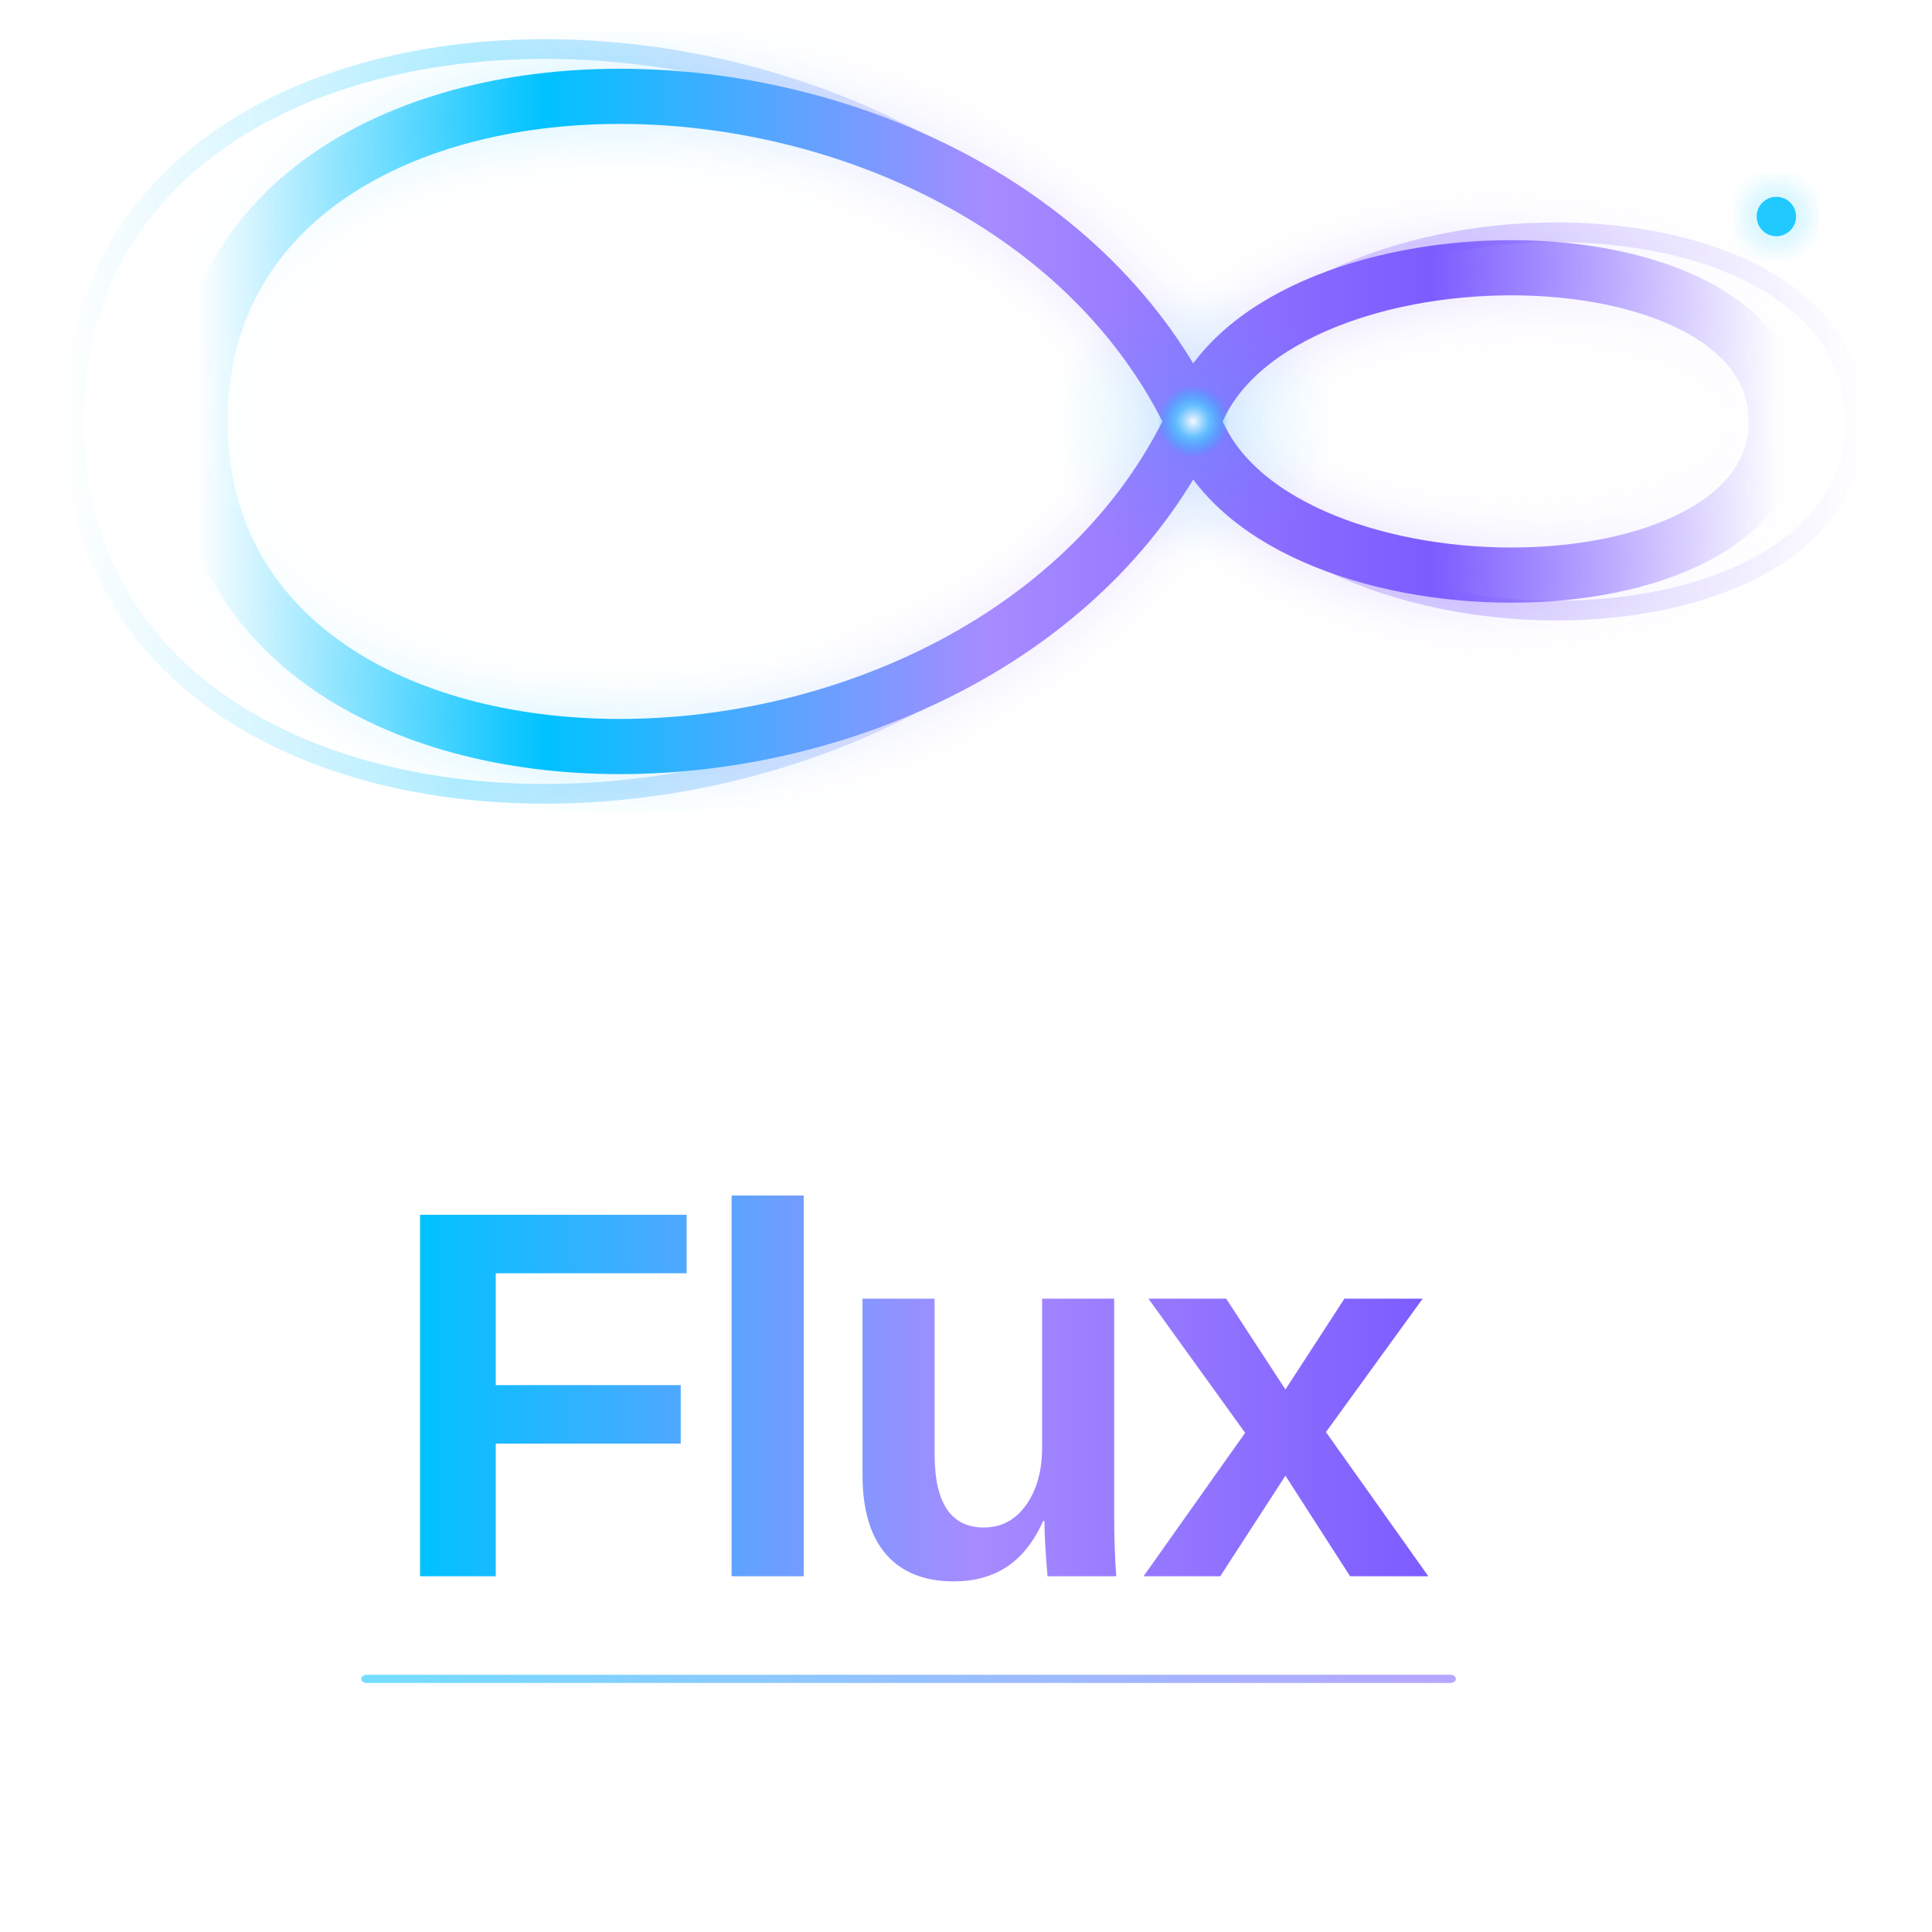
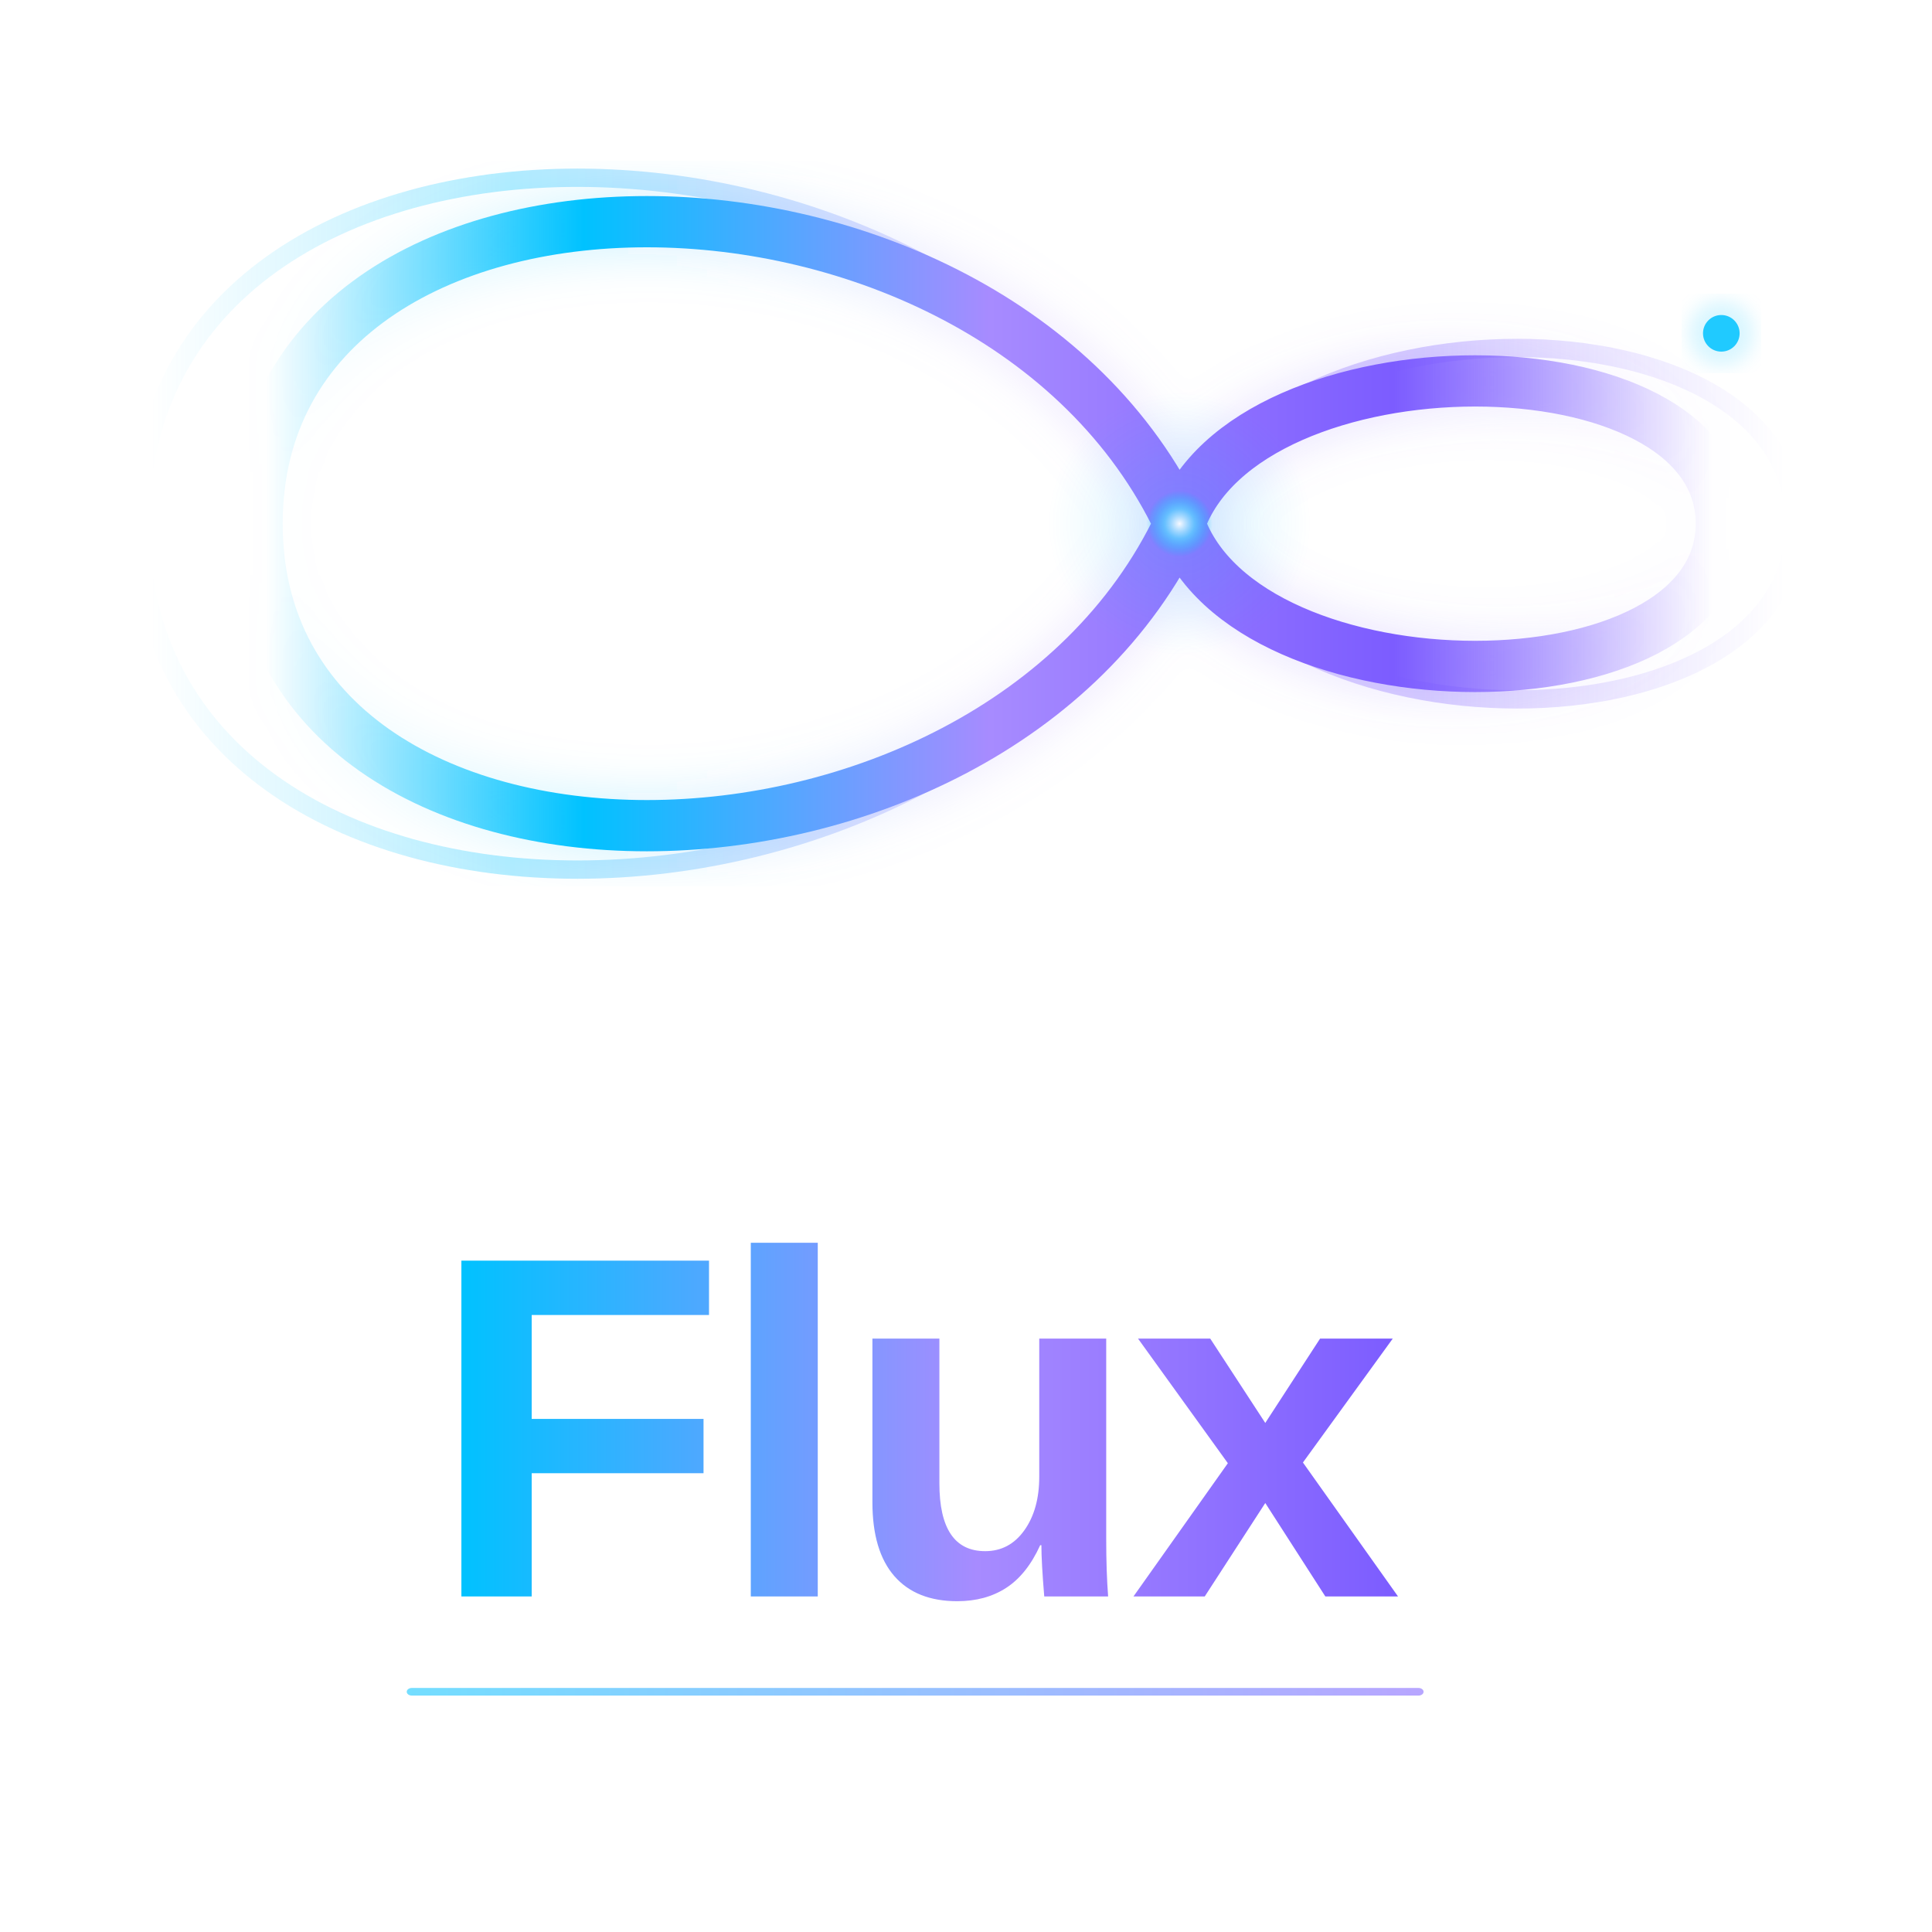
- <svg xmlns="http://www.w3.org/2000/svg" width="100%" viewBox="174 188 353 353" preserveAspectRatio="xMidYMid meet" role="img" style="">
+ <svg xmlns="http://www.w3.org/2000/svg" width="100%" viewBox="160 162 380 380" preserveAspectRatio="xMidYMid meet" role="img" style="">
  <defs>
    <linearGradient id="lemGrad" x1="0%" y1="0%" x2="100%" y2="0%">
      <stop offset="0%" stop-color="#00C2FF" stop-opacity="0.0" />
      <stop offset="22%" stop-color="#00C2FF" stop-opacity="1" />
      <stop offset="50%" stop-color="#A78BFF" stop-opacity="1" />
      <stop offset="78%" stop-color="#7C5CFF" stop-opacity="1" />
      <stop offset="100%" stop-color="#7C5CFF" stop-opacity="0.0" />
    </linearGradient>
    <linearGradient id="lemGrad2" x1="0%" y1="0%" x2="100%" y2="0%">
      <stop offset="0%" stop-color="#00C2FF" stop-opacity="0.0" />
      <stop offset="22%" stop-color="#00C2FF" stop-opacity="0.3" />
      <stop offset="50%" stop-color="#A78BFF" stop-opacity="0.3" />
      <stop offset="78%" stop-color="#7C5CFF" stop-opacity="0.3" />
      <stop offset="100%" stop-color="#7C5CFF" stop-opacity="0.0" />
    </linearGradient>
    <linearGradient id="textGrad" x1="0%" y1="0%" x2="100%" y2="0%">
      <stop offset="0%" stop-color="#00C2FF" />
      <stop offset="55%" stop-color="#A78BFF" />
      <stop offset="100%" stop-color="#7C5CFF" />
    </linearGradient>
    <linearGradient id="tagGrad" x1="0%" y1="0%" x2="100%" y2="0%">
      <stop offset="0%" stop-color="#00C2FF" stop-opacity="0.55" />
      <stop offset="100%" stop-color="#7C5CFF" stop-opacity="0.55" />
    </linearGradient>
    <radialGradient id="coreDot" cx="50%" cy="50%" r="50%">
      <stop offset="0%" stop-color="#ffffff" stop-opacity="0.95" />
      <stop offset="45%" stop-color="#60d0ff" stop-opacity="0.8" />
      <stop offset="100%" stop-color="#00C2FF" stop-opacity="0" />
    </radialGradient>
    <radialGradient id="coreGlow" cx="50%" cy="50%" r="50%">
      <stop offset="0%" stop-color="#00C2FF" stop-opacity="0.15" />
      <stop offset="100%" stop-color="#00C2FF" stop-opacity="0" />
    </radialGradient>
    <filter id="softBlur">
      <feGaussianBlur stdDeviation="2.5" />
    </filter>
    <filter id="glowBlur">
      <feGaussianBlur stdDeviation="6" />
    </filter>
  </defs>
  <g transform="translate(392,265) scale(0.72) translate(-392,-265)" style="fill:rgb(0, 0, 0);stroke:none;color:rgb(255, 255, 255);stroke-width:1px;stroke-linecap:butt;stroke-linejoin:miter;opacity:1;font-family:&quot;Anthropic Sans&quot;, -apple-system, &quot;system-ui&quot;, &quot;Segoe UI&quot;, sans-serif;font-size:16px;font-weight:400;text-anchor:start;dominant-baseline:auto">
    <g filter="url(#glowBlur)" opacity="0.5" style="fill:rgb(0, 0, 0);stroke:none;color:rgb(255, 255, 255);stroke-width:1px;stroke-linecap:butt;stroke-linejoin:miter;opacity:0.5;font-family:&quot;Anthropic Sans&quot;, -apple-system, &quot;system-ui&quot;, &quot;Segoe UI&quot;, sans-serif;font-size:16px;font-weight:400;text-anchor:start;dominant-baseline:auto">
      <path d="M392,265 C410,213 540,213 540,265 C540,317 410,317 392,265 C340,155 140,155 140,265 C140,375 340,375 392,265 Z" fill="none" stroke="url(#lemGrad2)" stroke-width="18" stroke-linecap="round" style="fill:none;color:rgb(255, 255, 255);stroke-width:18px;stroke-linecap:round;stroke-linejoin:miter;opacity:1;font-family:&quot;Anthropic Sans&quot;, -apple-system, &quot;system-ui&quot;, &quot;Segoe UI&quot;, sans-serif;font-size:16px;font-weight:400;text-anchor:start;dominant-baseline:auto" />
    </g>
    <path d="M392,265 C414,201 560,201 560,265 C560,329 414,329 392,265 C332,139 108,139 108,265 C108,391 332,391 392,265 Z" fill="none" stroke="url(#lemGrad2)" stroke-width="5" stroke-linecap="round" style="fill:none;color:rgb(255, 255, 255);stroke-width:5px;stroke-linecap:round;stroke-linejoin:miter;opacity:1;font-family:&quot;Anthropic Sans&quot;, -apple-system, &quot;system-ui&quot;, &quot;Segoe UI&quot;, sans-serif;font-size:16px;font-weight:400;text-anchor:start;dominant-baseline:auto" />
    <path d="M392,265 C410,213 540,213 540,265 C540,317 410,317 392,265 C340,155 140,155 140,265 C140,375 340,375 392,265 Z" fill="none" stroke="url(#lemGrad)" stroke-width="14" stroke-linecap="round" style="fill:none;color:rgb(255, 255, 255);stroke-width:14px;stroke-linecap:round;stroke-linejoin:miter;opacity:1;font-family:&quot;Anthropic Sans&quot;, -apple-system, &quot;system-ui&quot;, &quot;Segoe UI&quot;, sans-serif;font-size:16px;font-weight:400;text-anchor:start;dominant-baseline:auto" />
    <circle cx="392" cy="265" r="36" fill="url(#coreGlow)" style="stroke:none;color:rgb(255, 255, 255);stroke-width:1px;stroke-linecap:butt;stroke-linejoin:miter;opacity:1;font-family:&quot;Anthropic Sans&quot;, -apple-system, &quot;system-ui&quot;, &quot;Segoe UI&quot;, sans-serif;font-size:16px;font-weight:400;text-anchor:start;dominant-baseline:auto" />
    <circle cx="392" cy="265" r="9" fill="url(#coreDot)" style="stroke:none;color:rgb(255, 255, 255);stroke-width:1px;stroke-linecap:butt;stroke-linejoin:miter;opacity:1;font-family:&quot;Anthropic Sans&quot;, -apple-system, &quot;system-ui&quot;, &quot;Segoe UI&quot;, sans-serif;font-size:16px;font-weight:400;text-anchor:start;dominant-baseline:auto" />
    <circle cx="540" cy="213" r="5" fill="#00C2FF" opacity="0.85" style="fill:rgb(0, 194, 255);stroke:none;color:rgb(255, 255, 255);stroke-width:1px;stroke-linecap:butt;stroke-linejoin:miter;opacity:0.85;font-family:&quot;Anthropic Sans&quot;, -apple-system, &quot;system-ui&quot;, &quot;Segoe UI&quot;, sans-serif;font-size:16px;font-weight:400;text-anchor:start;dominant-baseline:auto" />
    <circle cx="540" cy="213" r="9" fill="#00C2FF" opacity="0.15" filter="url(#softBlur)" style="fill:rgb(0, 194, 255);stroke:none;color:rgb(255, 255, 255);stroke-width:1px;stroke-linecap:butt;stroke-linejoin:miter;opacity:0.15;font-family:&quot;Anthropic Sans&quot;, -apple-system, &quot;system-ui&quot;, &quot;Segoe UI&quot;, sans-serif;font-size:16px;font-weight:400;text-anchor:start;dominant-baseline:auto" />
  </g>
  <text x="340" y="476" text-anchor="middle" font-family="'SF Pro Display', 'Helvetica Neue', Arial, system-ui, sans-serif" font-size="96" font-weight="800" letter-spacing="-2" fill="url(#textGrad)" style="stroke:none;color:rgb(255, 255, 255);stroke-width:1px;stroke-linecap:butt;stroke-linejoin:miter;opacity:1;font-family:&quot;SF Pro Display&quot;, &quot;Helvetica Neue&quot;, Arial, system-ui, sans-serif;font-size:96px;font-weight:800;text-anchor:middle;dominant-baseline:auto">Flux</text>
  <rect x="240" y="494" width="200" height="1.5" rx="1" fill="url(#tagGrad)" style="stroke:none;color:rgb(255, 255, 255);stroke-width:1px;stroke-linecap:butt;stroke-linejoin:miter;opacity:1;font-family:&quot;Anthropic Sans&quot;, -apple-system, &quot;system-ui&quot;, &quot;Segoe UI&quot;, sans-serif;font-size:16px;font-weight:400;text-anchor:start;dominant-baseline:auto" />
  <text x="340" y="534" text-anchor="middle" font-family="'SF Pro Display', 'Helvetica Neue', Arial, system-ui, sans-serif" font-size="26" font-weight="500" letter-spacing="9" fill="rgba(255,255,255,0.38)" style="fill:rgba(255, 255, 255, 0.38);stroke:none;color:rgb(255, 255, 255);stroke-width:1px;stroke-linecap:butt;stroke-linejoin:miter;opacity:1;font-family:&quot;SF Pro Display&quot;, &quot;Helvetica Neue&quot;, Arial, system-ui, sans-serif;font-size:26px;font-weight:500;text-anchor:middle;dominant-baseline:auto">PLANNER</text>
</svg>
